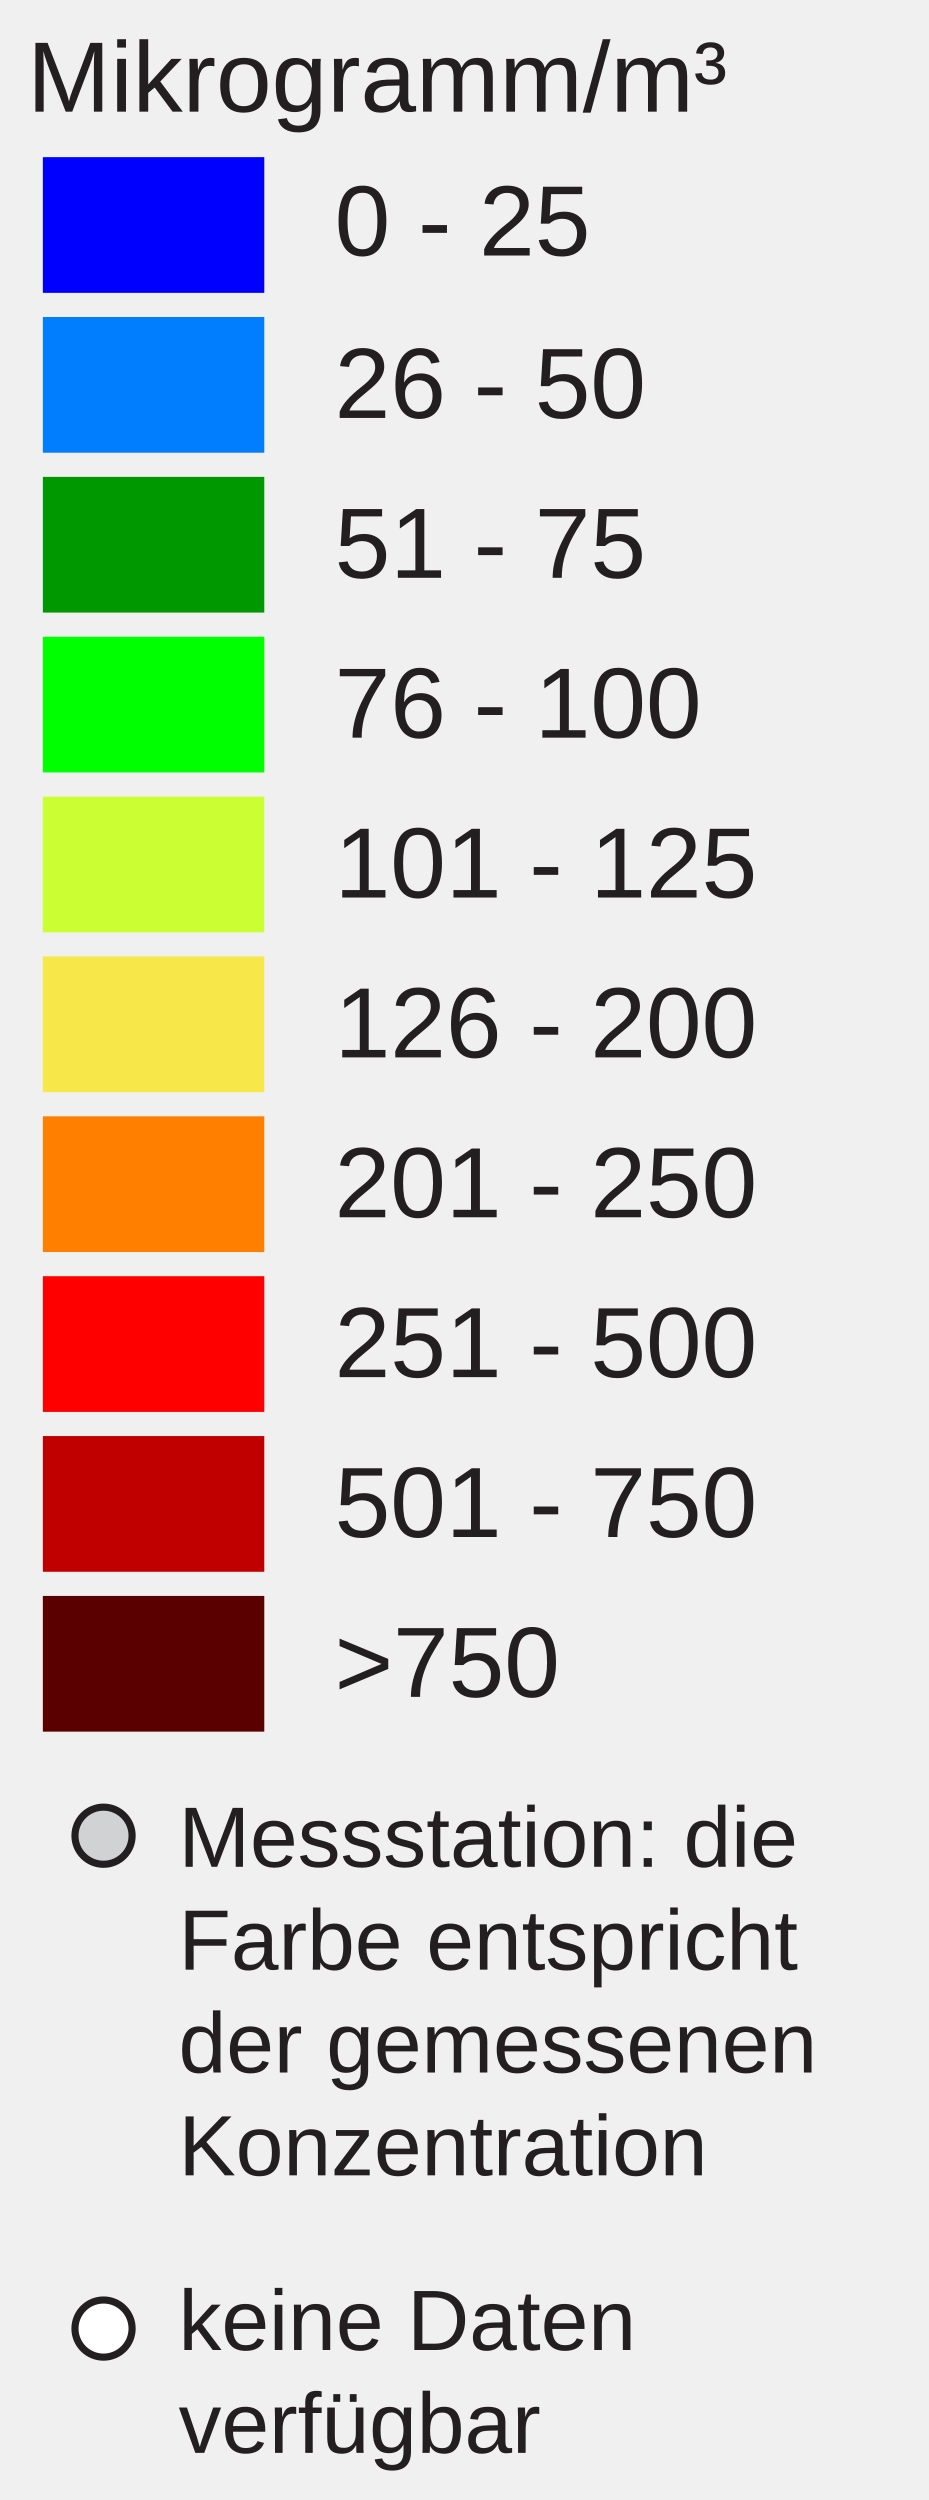
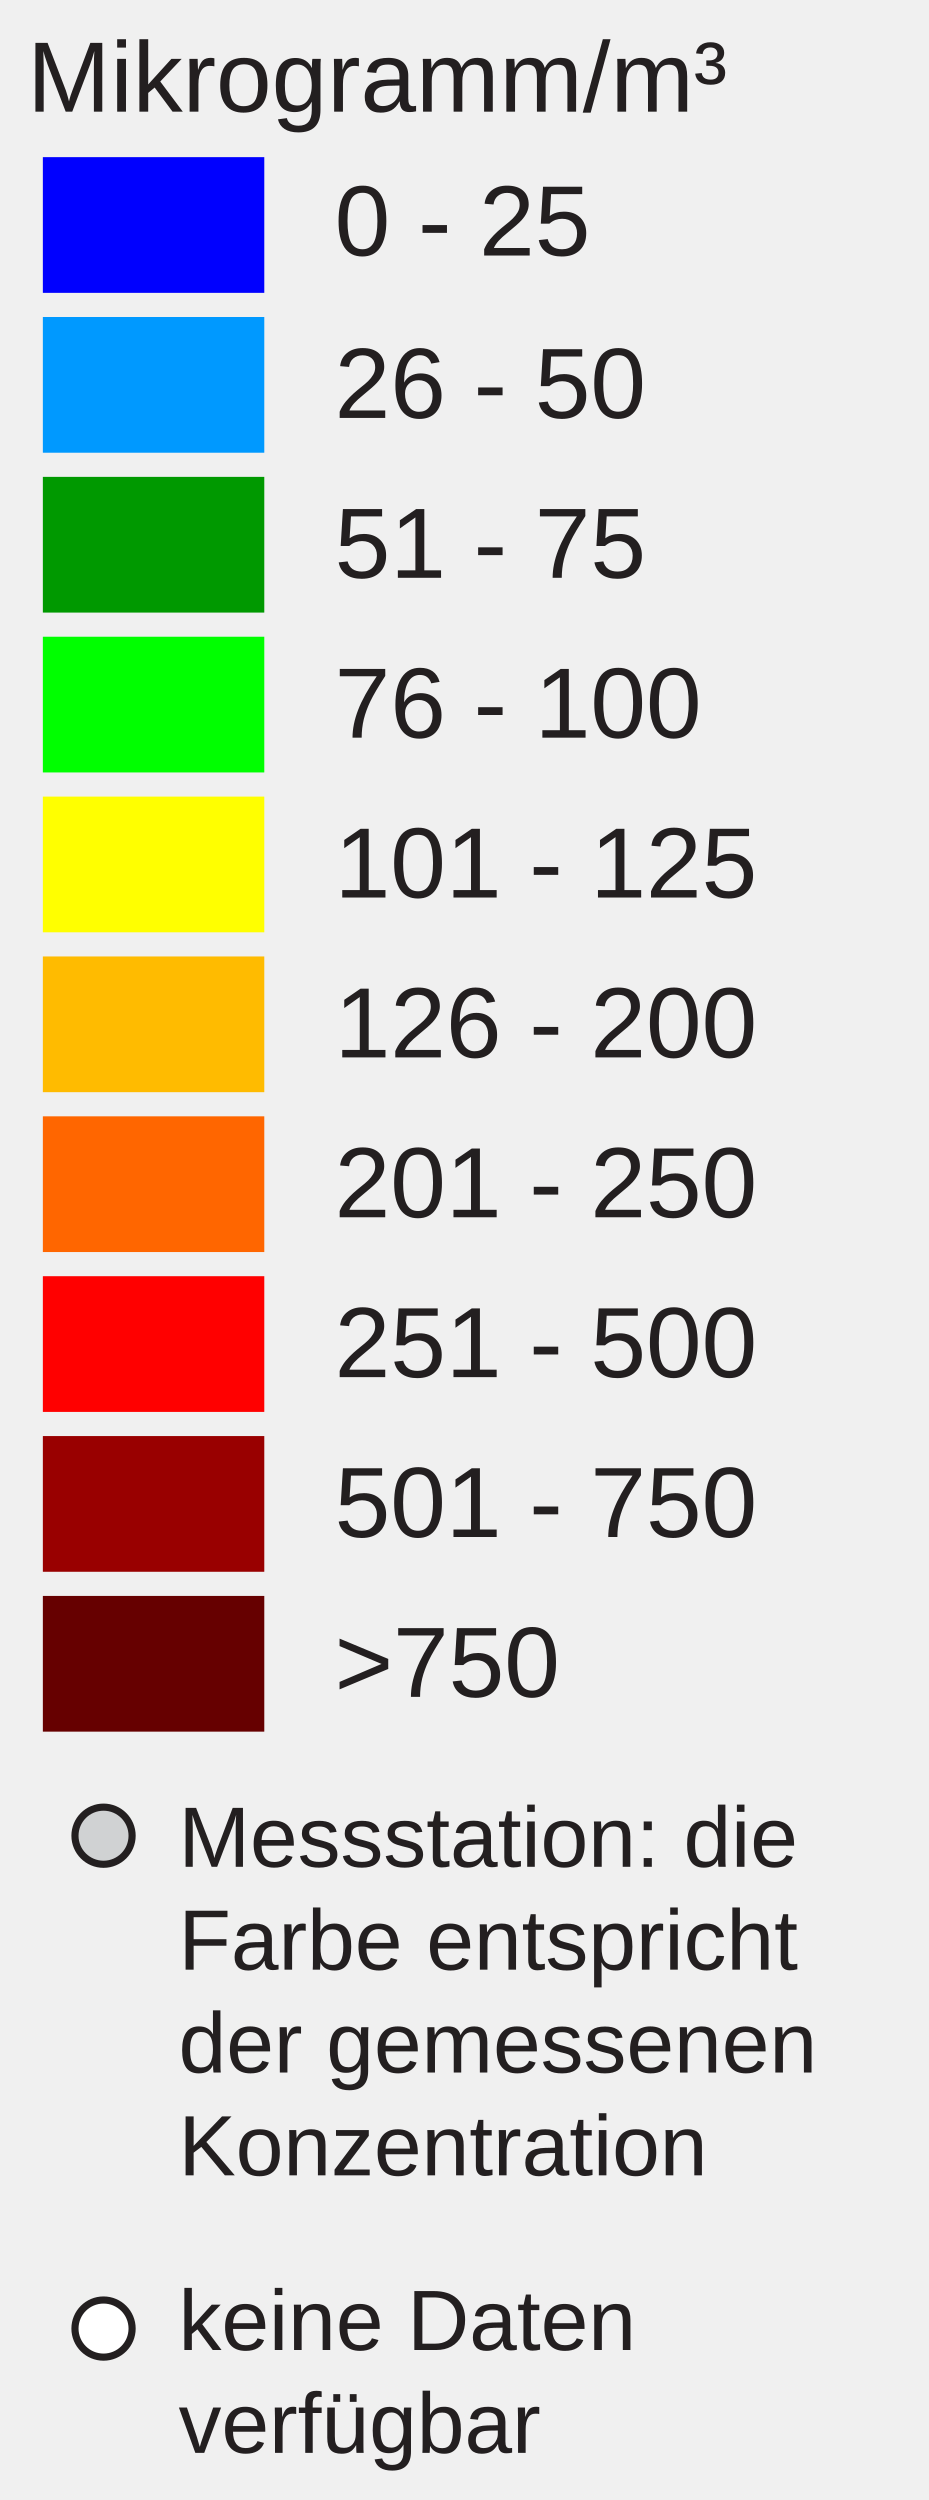
<svg xmlns="http://www.w3.org/2000/svg" version="1.1" id="Layer_1" x="0px" y="0px" width="130px" height="350px" viewBox="0 0 130 350" enable-background="new 0 0 130 350" xml:space="preserve">
  <rect x="6" y="22" fill="#0000FF" width="31" height="19" />
-   <rect x="6" y="44.381" fill="#007EFD" width="31" height="19" />
-   <rect x="6" y="66.762" fill="#009800" width="31" height="19" />
+   <rect x="6" y="44.381" fill="#0099FF" width="31" height="19" />
+   <rect x="6" y="66.762" fill="#009900" width="31" height="19" />
  <rect x="6" y="89.143" fill="#00FF00" width="31" height="19" />
-   <rect x="6" y="111.524" fill="#CCFF33" width="31" height="19" />
-   <rect x="6" y="133.905" fill="#F8E748" width="31" height="19" />
-   <rect x="6" y="156.286" fill="#FF8000" width="31" height="19" />
+   <rect x="6" y="111.524" fill="#FFFF00" width="31" height="19" />
+   <rect x="6" y="133.905" fill="#FFBB00" width="31" height="19" />
+   <rect x="6" y="156.286" fill="#FF6600" width="31" height="19" />
  <rect x="6" y="178.668" fill="#FF0000" width="31" height="19" />
-   <rect x="6" y="201.049" fill="#C00000" width="31" height="19" />
-   <rect x="6" y="223.43" fill="#5A0000" width="31" height="19" />
+   <rect x="6" y="201.049" fill="#990000" width="31" height="19" />
+   <rect x="6" y="223.43" fill="#660000" width="31" height="19" />
  <text transform="matrix(1 0 0 1 46.853 35.7705)" fill="#231F20" font-family="Arial" font-size="14">0 - 25</text>
  <text transform="matrix(1 0 0 1 46.853 58.5112)" fill="#231F20" font-family="Arial" font-size="14">26 - 50</text>
  <text transform="matrix(1 0 0 1 46.853 80.8926)" fill="#231F20" font-family="Arial" font-size="14">51 - 75</text>
  <text transform="matrix(1 0 0 1 46.853 103.2734)" fill="#231F20" font-family="Arial" font-size="14">76 - 100</text>
  <text transform="matrix(1 0 0 1 46.853 125.6548)" fill="#231F20" font-family="Arial" font-size="14">101 - 125</text>
  <text transform="matrix(1 0 0 1 46.853 148.0352)" fill="#231F20" font-family="Arial" font-size="14">126 - 200</text>
  <text transform="matrix(1 0 0 1 46.853 170.417)" fill="#231F20" font-family="Arial" font-size="14">201 - 250</text>
  <text transform="matrix(1 0 0 1 46.853 192.7988)" fill="#231F20" font-family="Arial" font-size="14">251 - 500</text>
  <text transform="matrix(1 0 0 1 46.853 215.1797)" fill="#231F20" font-family="Arial" font-size="14">501 - 750</text>
  <text transform="matrix(1 0 0 1 46.853 237.5605)" fill="#231F20" font-family="Arial" font-size="14">&gt;750</text>
  <text font-size="14" font-family="Arial" transform="translate(3.8027 15.631)" fill="#231F20">Mikrogramm/m³</text>
  <circle fill="#D0D2D3" stroke="#231F20" stroke-miterlimit="10" cx="14.495" cy="257" r="4" />
  <circle fill="#FFFFFF" stroke="#231F20" stroke-miterlimit="10" cx="14.495" cy="326" r="4" />
  <text font-size="12" font-family="Arial" transform="translate(25 261.35)" fill="#231F20">Messstation: die</text>
  <text font-size="12" font-family="Arial" transform="translate(25 275.75)" fill="#231F20">Farbe entspricht</text>
  <text font-size="12" font-family="Arial" transform="translate(25 290.15)" fill="#231F20">der gemessenen</text>
  <text font-size="12" font-family="Arial" transform="translate(25 304.55)" fill="#231F20">Konzentration</text>
  <text font-size="12" font-family="Arial" transform="translate(25 329)" fill="#231F20">keine Daten</text>
  <text font-size="12" font-family="Arial" transform="translate(25 343.4)" fill="#231F20">verfügbar</text>
</svg>
